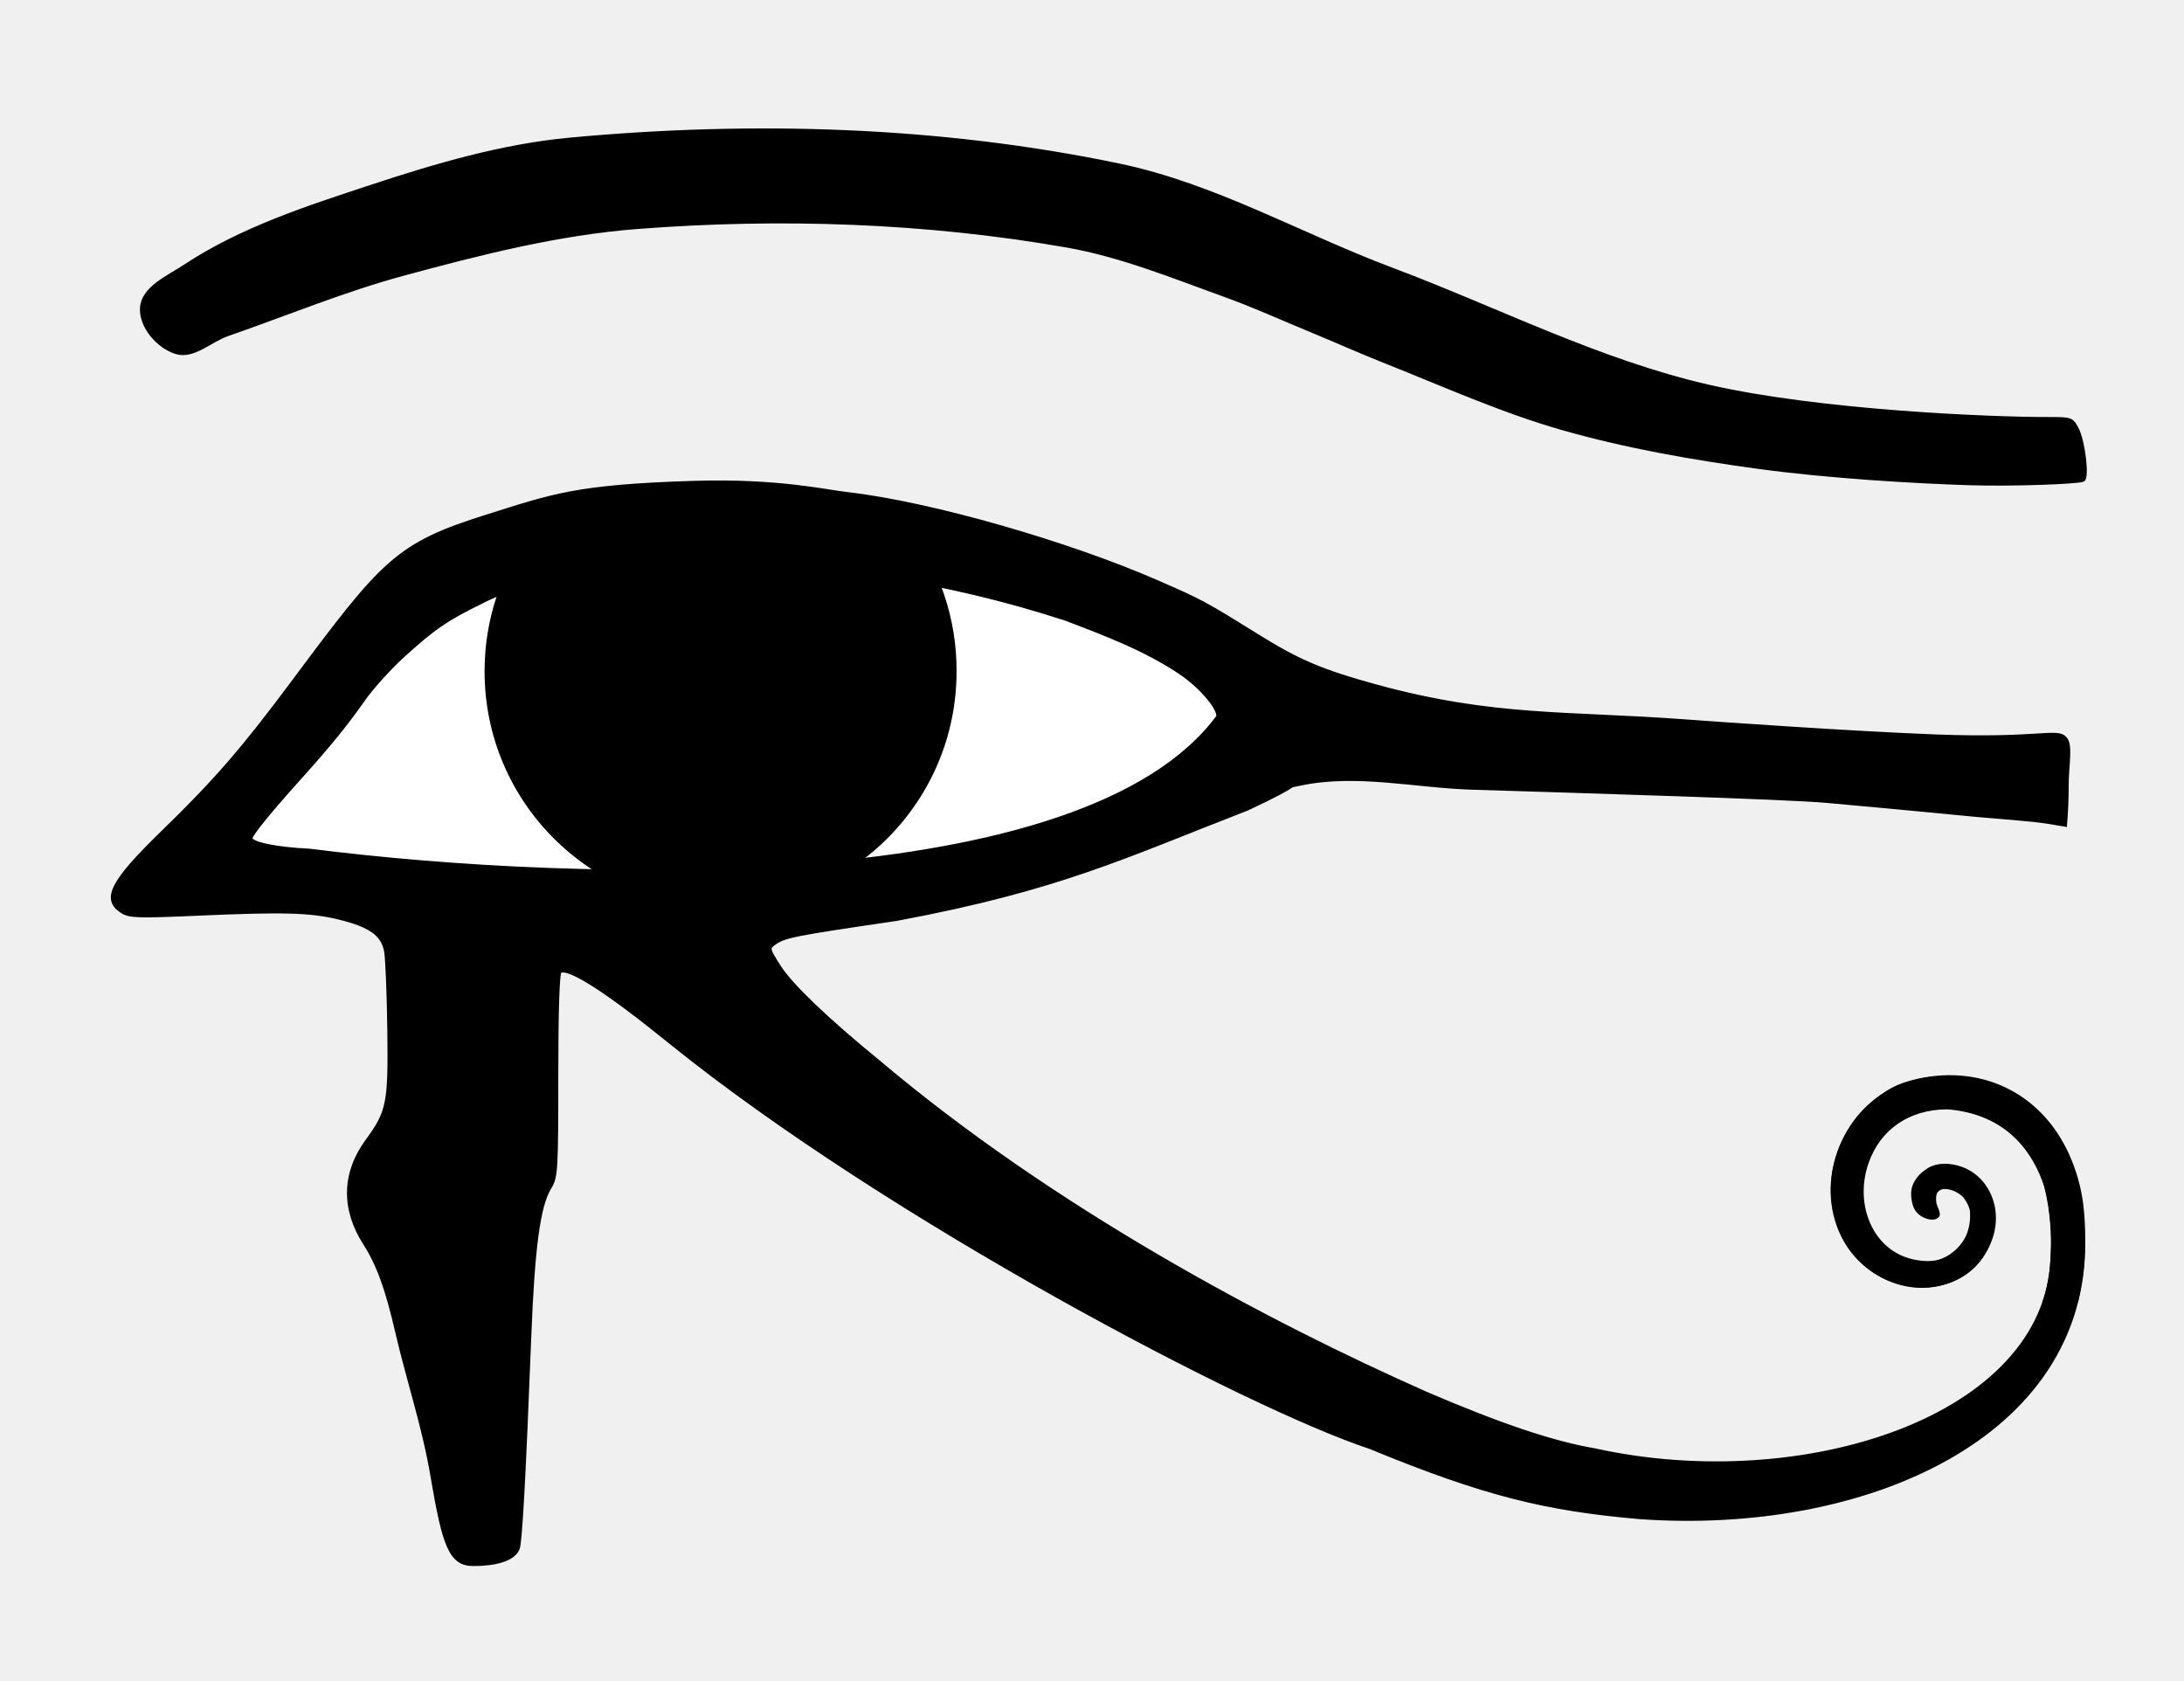
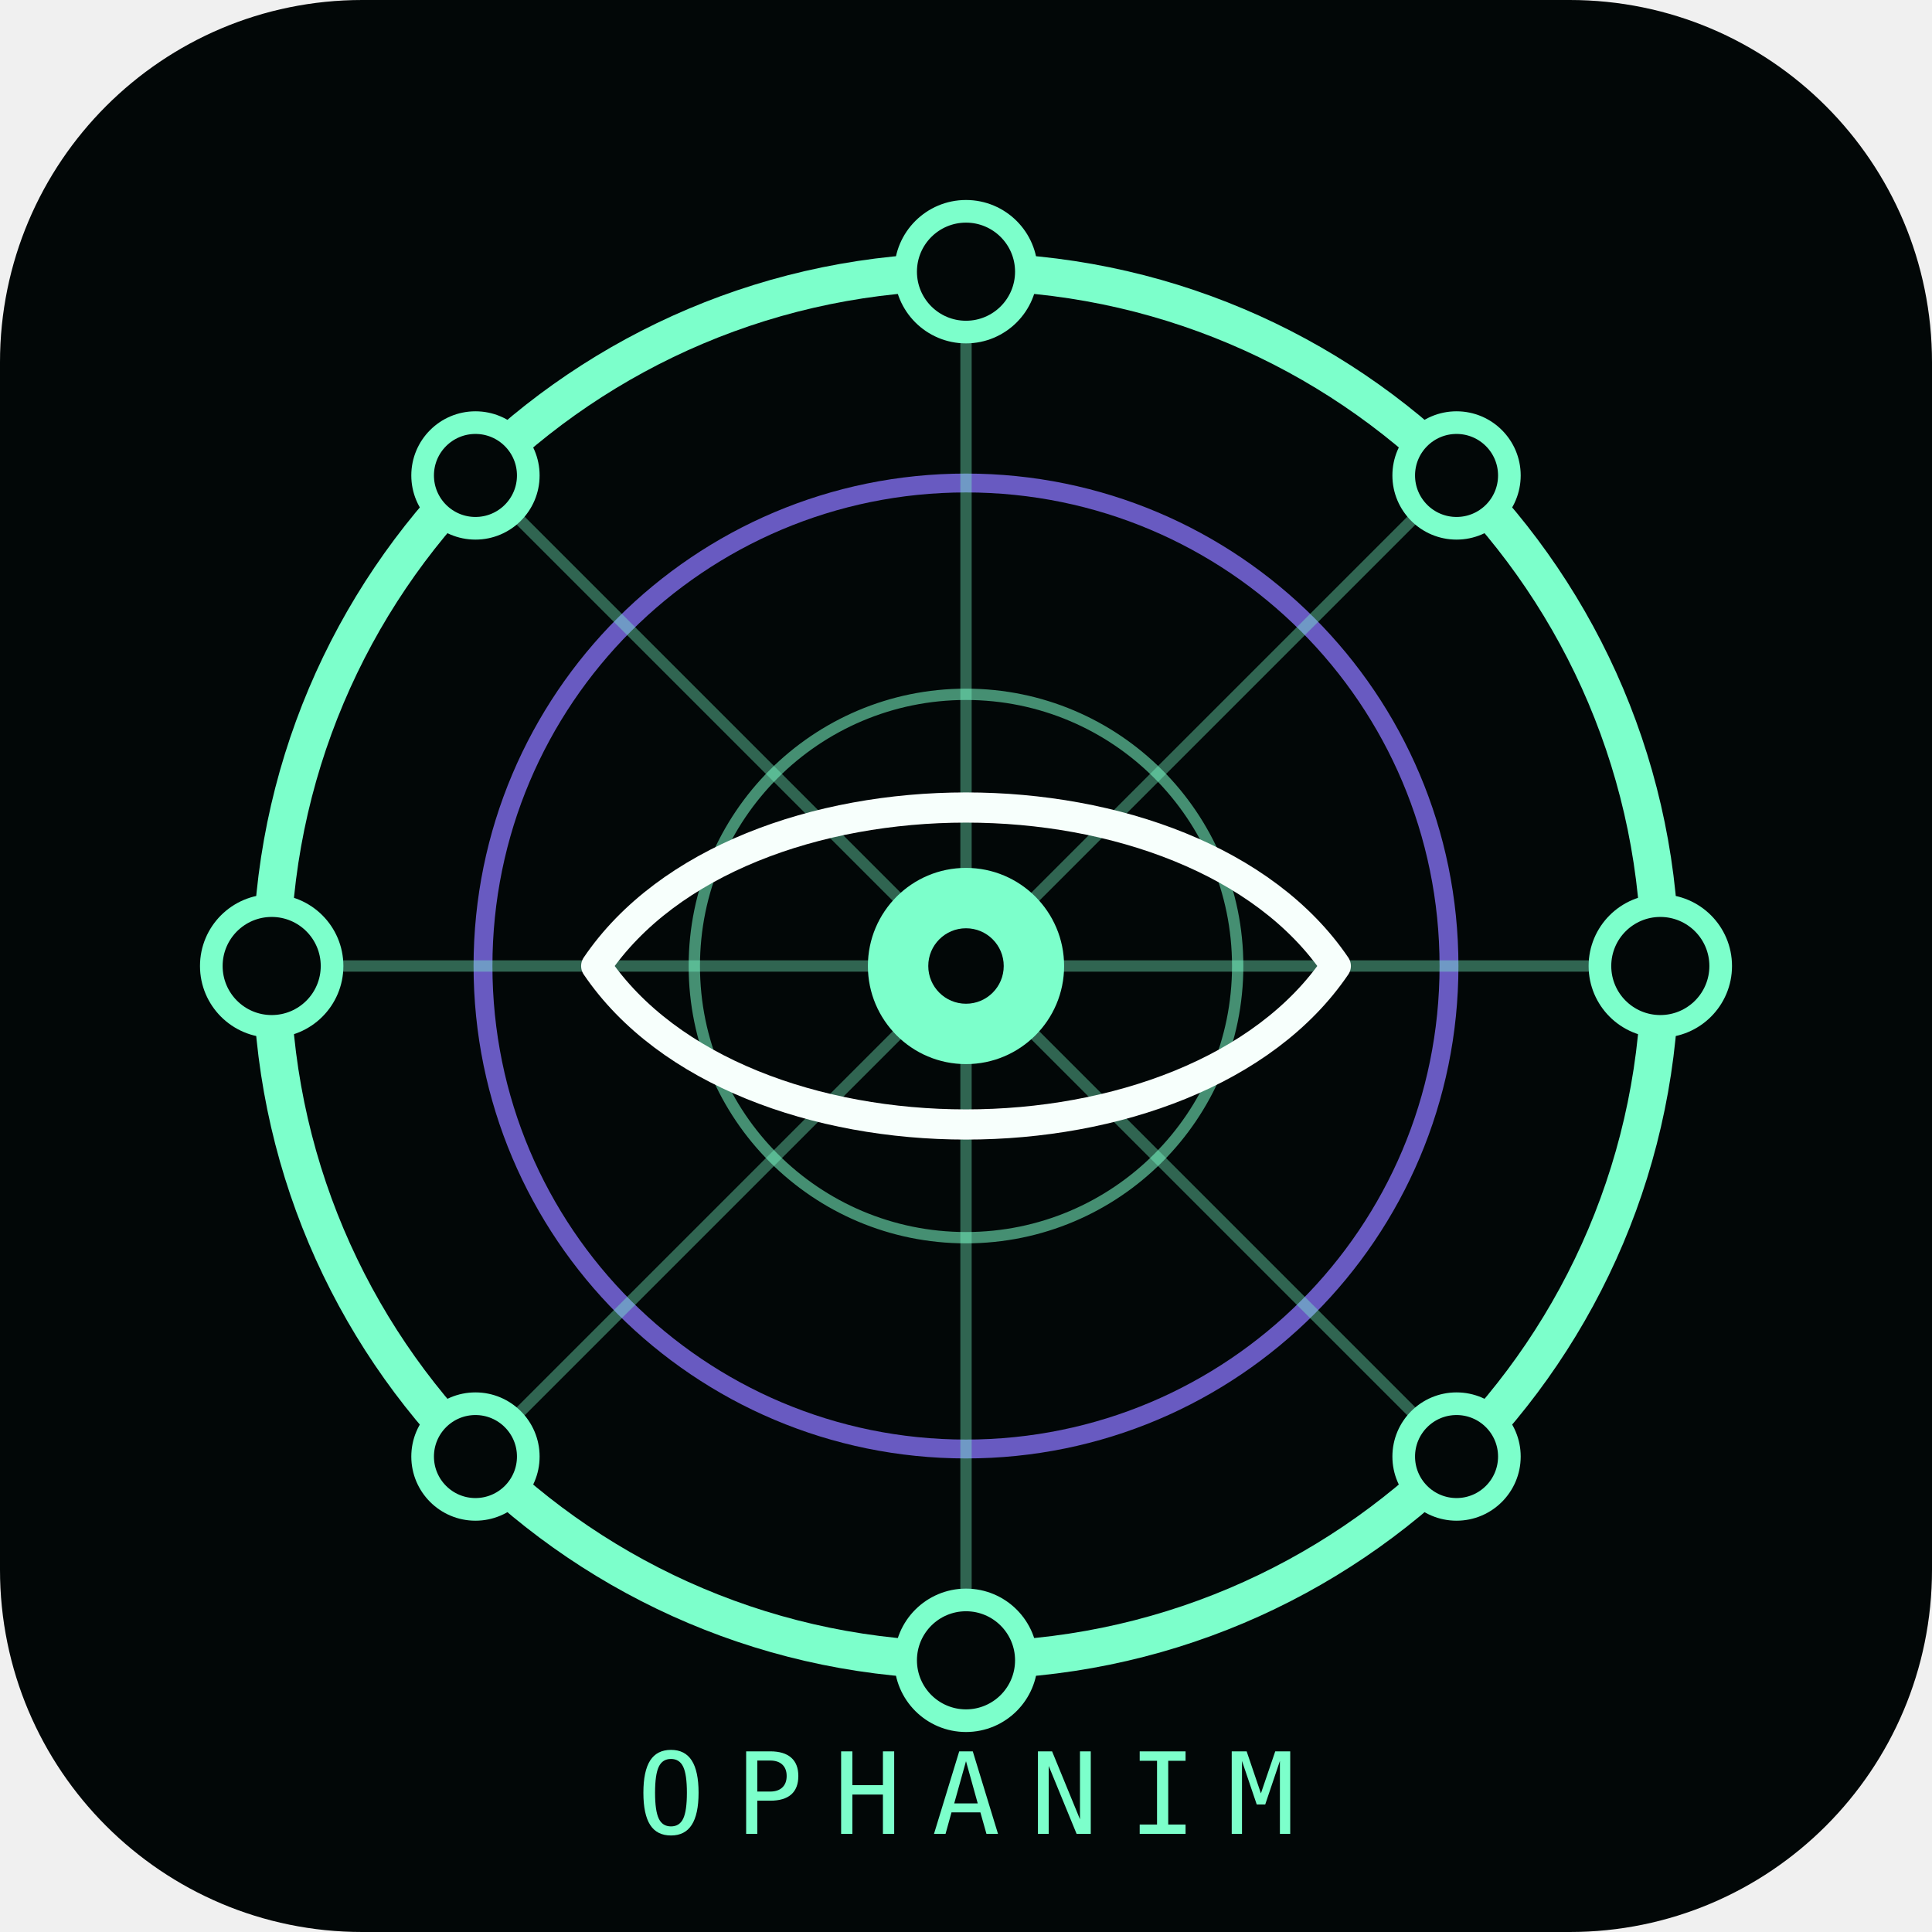
- <svg xmlns="http://www.w3.org/2000/svg" height="500" width="650" version="1.1">
-   <path d="m620.39,364.82c-0.536-7.268-1.777-14.482-5.029-21.276-9.479-19.803-33.963-29.34-53.026-19.284-15.333,8.088-22.563,29.331-13.578,45.149,6.873,12.099,23.072,18.235,35.622,10.228,4.433-2.828,7.634-7.279,8.994-12.286,1.359-5.006,0.685-10.798-2.939-15.401-2.236-2.841-5.447-4.765-9.111-5.408-3.664-0.643-8.171,0.404-10.875,3.997-1.783,2.369-1.91,4.545-1.411,7.113,0.25,1.284,0.781,2.84,2.351,3.997,1.57,1.157,4.293,1.942,5.584,0.588,1.107-1.161-0.675-3.153-0.73-4.756-0.039-0.832-0.077-1.732,0.26-2.474,0.897-1.146,1.849-1.342,3.468-1.058,1.655,0.29,3.647,1.454,4.585,2.645v0.059c2.022,2.599,2.372,5.594,1.528,8.7-0.816,3.007-2.857,5.919-5.467,7.701l-0.294,0.235c-8.545,5.452-18.484,0.703-23.392-7.937-6.716-11.823-1.511-26.282,10.285-32.505,15.078-7.954,35.744,1.451,40.36,17.085,4.566,15.464,2.872,30.938,0.274,37.511l10.609,0.073c2.558-12.089,1.929-15.035,1.929-22.696z" />
-   <path d="m182.52,260.66c-17.668-13.594-26.097-35.697-29.523-57.078-1.464-9.395-1.975-19.069-0.142-28.452-14.1,0.299-25.825,9.336-36.433,17.663-18.603,15.53-35.228,33.824-47.215,54.967-3.632,6.175,5.343,4.634,8.807,5.923,30.729,5.842,62.032,11.753,93.438,8.916,3.724-0.425,7.428-1.045,11.069-1.94z" fill="#fff" />
-   <path d="m366.06,210.87c-10.816-13.823-26.523-22.816-42.335-29.821-12.478-5.361-25.719-9.195-39.307-10.133-3.601-0.492-7.201-0.983-10.802-1.475,5.886,13.4,9.334,29.076,3.95,43.223-5.777,15.238-17.145,27.376-24.994,41.49-4.602,5.226,5.322,2.768,8.463,3.535,25.451-0.025,51.385-4.474,74.255-16.006,13.053-6.755,25.175-16.863,30.769-30.813z" fill="#fff" />
-   <path d="m158.66,157a70.231,70.231,0,0,0,-14.44,42.81,70.235,70.235,0,1,0,140.47,0,70.231,70.231,0,0,0,-14.28,-42.81h-111.75z" fill="#000" />
-   <path stroke="#000" d="m140.86,465.53c-6.733,0-8.714-5.446-12.181-25.899-2.448-14.774-7.107-28.463-10.502-43.043-3.022-13.117-5.643-20.332-9.669-26.618-6.553-10.229-6.301-20.921,0.717-30.481,6.33-8.623,6.827-11.121,6.547-32.901-0.138-10.725-0.564-21.286-0.947-23.468-0.881-5.018-4.615-7.692-13.904-9.959-8.483-2.07-16.525-2.293-41.967-1.168-18.144,0.802-20.457,0.723-22.75-0.779-5.627-3.687-2.953-8.841,12.261-23.626,15.69-15.249,23.876-24.688,38.811-44.75,26.839-36.053,30.927-40.83,57.501-49.189,19.575-6.158,26.691-9.012,62.031-10.06,24.654-0.731,38.767,2.596,45.357,3.347,25.219,2.872,66.247,14.877,91.933,26.083,13.581,5.925,14.042,6.172,30.115,16.152,11.981,7.439,18.733,10.459,35.44,15.034,34.886,9.553,56.753,7.758,92,10.378,9.258,0.688,49.298,3.515,74.5,4.478,30.689,1.173,35.835-2.038,38.423,0.55,2.031,2.031,0.564,8.181,0.602,14.306,0.024,3.738-0.184,7.664-0.486,11.602-8.192-1.424-8.035-1.368-26.54-2.917-1.681-0.141-16.718-1.669-44.5-4.173-11.867-1.069-70.326-2.845-105.5-3.925-16.997-0.522-34.357-4.723-51-1.235-5.762,1.208,2.387-1.116-16,7.481-36.313,14.051-55.853,23.79-104.5,32.83-30.774,4.52-33.208,4.974-36.376,7.291-1.746,1.276-1.662,1.617,1.677,6.836,3.564,5.572,14.275,15.81,29.699,28.389,51.619,43.564,115.05,77.431,162.89,98.598,22.221,9.512,37.55,14.655,50.108,16.811,61.892,13.654,134.26-9.494,136.11-56.959,0.049-1.256,0.499-6.001-0.14-12.079-0.445-4.236-0.896-7.322-2.293-11.095-3.979-10.75-12.413-20.407-28.672-21.755-11.746,0.022-20.375,6.156-23.95,16.17-4.562,12.78,1.319,27.071,14.023,29.565,6.64,1.304,11.222-0.526,14.271-4.468,3.342-4.322,3.72-12.026,1.356-15.634-2.276-3.473-7.246-5.275-10.824-3.925-3.612,1.364-4.993,0.366-0.654-3.184,0.38-0.249,0.778-0.459,1.191-0.631,6.668-2.792,17.127,4.123,17.913,14.135,0.712,11.495-7.705,20.279-19.249,20.94-6.566,0.376-14.594-1.966-20.026-7.803-13.425-14.428-9.171-34.885,2.959-45.762,4.613-4.137,7.753-6.058,14.065-7.477,19.37-4.355,37.69,4.513,45.528,24.301,3.564,8.999,3.768,16.201,3.852,23.221,0.704,58.895-65.742,87.202-131.95,82.517-28.009-2.412-46.229-6.809-80.495-20.915-36.58-12.09-143.44-68.32-207.96-120.33-18.846-15.317-30.511-22.813-33.055-21.24-0.616,0.381-0.99,11.992-0.992,30.802-0.004,28.758-0.102,30.352-2.072,33.583-3.279,5.379-4.935,17.725-5.982,44.608-1.633,41.914-2.675,60.915-3.444,62.778-1.396,3.383-7.031,4.664-13.289,4.664zm221.62-252.27c0.418-2.171-4.604-8.624-11.231-13.08-10.396-6.989-22.385-11.512-34.092-15.96-71.934-23.518-145.08-20.065-174.03-4.962-10.593,5.151-14.126,7.777-22.813,15.582-4.129,3.71-9.594,9.73-12.144,13.379-5.133,7.343-10.014,13.339-19.014,23.362-9.303,10.359-14.5,16.774-14.5,17.897,0,1.572,7.896,3.149,17.5,3.581,81.15,10.292,230.44,14.198,270.32-39.799zm224.18-69.351c-16.558-0.5-42.467-2.016-63.5-4.895-19.525-2.673-39.047-6.067-58-11.467-17.982-5.123-35.124-12.85-52.5-19.754-7.724-3.069-15.32-6.453-23-9.632-8.319-3.443-16.53-7.172-25-10.224-15.523-5.593-30.986-11.946-47.239-14.789-41.988-7.346-85.261-8.779-127.76-5.499-23.554,1.818-46.695,7.712-69.5,13.878-17.863,4.829-35.019,11.972-52.5,18.041-5.069,1.761-10.039,6.841-15.177,5.321-5.396-1.6-10.73-7.749-10.317-13.361,0.434-5.884,7.835-9.014,12.753-12.272,16.823-11.146,36.498-17.485,55.661-23.803,19.219-6.335,38.923-12.127,59.072-14.001,54.326-5.053,110.09-3.43,163.5,7.727,28.29,5.91,53.945,20.759,81,30.92,31.437,11.806,61.76,27.444,94.5,34.909,33.045,7.534,83.745,9.629,101.22,9.591,6.543-0.014,6.769,0.071,8.36,3.147,1.851,3.58,3.126,14.296,1.793,15.077-1.339,0.784-21.593,1.445-33.376,1.089z" />
+ <svg xmlns="http://www.w3.org/2000/svg" viewBox="0 0 512 512" role="img" aria-label="OPHANIM wheel lattice">
+   <rect width="512" height="512" rx="96" fill="#020707" />
+   <g fill="none" stroke-linecap="round" stroke-linejoin="round">
+     <circle cx="256" cy="256" r="184" stroke="#7CFFCB" stroke-width="10" />
+     <circle cx="256" cy="256" r="128" stroke="#8976FF" stroke-width="5" opacity=".75" />
+     <circle cx="256" cy="256" r="72" stroke="#7CFFCB" stroke-width="3" opacity=".55" />
+     <path d="M256 72v368M72 256h368M126 126l260 260M386 126 126 386" stroke="#7CFFCB" stroke-width="3" opacity=".38" />
+     <path d="M158 256c38-56 158-56 196 0-38 56-158 56-196 0Z" stroke="#F7FFFC" stroke-width="8" />
+   </g>
+   <g fill="#020707" stroke="#7CFFCB" stroke-width="6">
+     <circle cx="256" cy="72" r="16" />
+     <circle cx="256" cy="440" r="16" />
+     <circle cx="72" cy="256" r="16" />
+     <circle cx="440" cy="256" r="16" />
+     <circle cx="126" cy="126" r="14" />
+     <circle cx="386" cy="126" r="14" />
+     <circle cx="126" cy="386" r="14" />
+     <circle cx="386" cy="386" r="14" />
+   </g>
+   <circle cx="256" cy="256" r="26" fill="#7CFFCB" />
+   <circle cx="256" cy="256" r="10" fill="#020707" />
+   <text x="256" y="486" text-anchor="middle" fill="#7CFFCB" font-family="IBM Plex Mono, monospace" font-size="30" letter-spacing="8">OPHANIM</text>
</svg>
